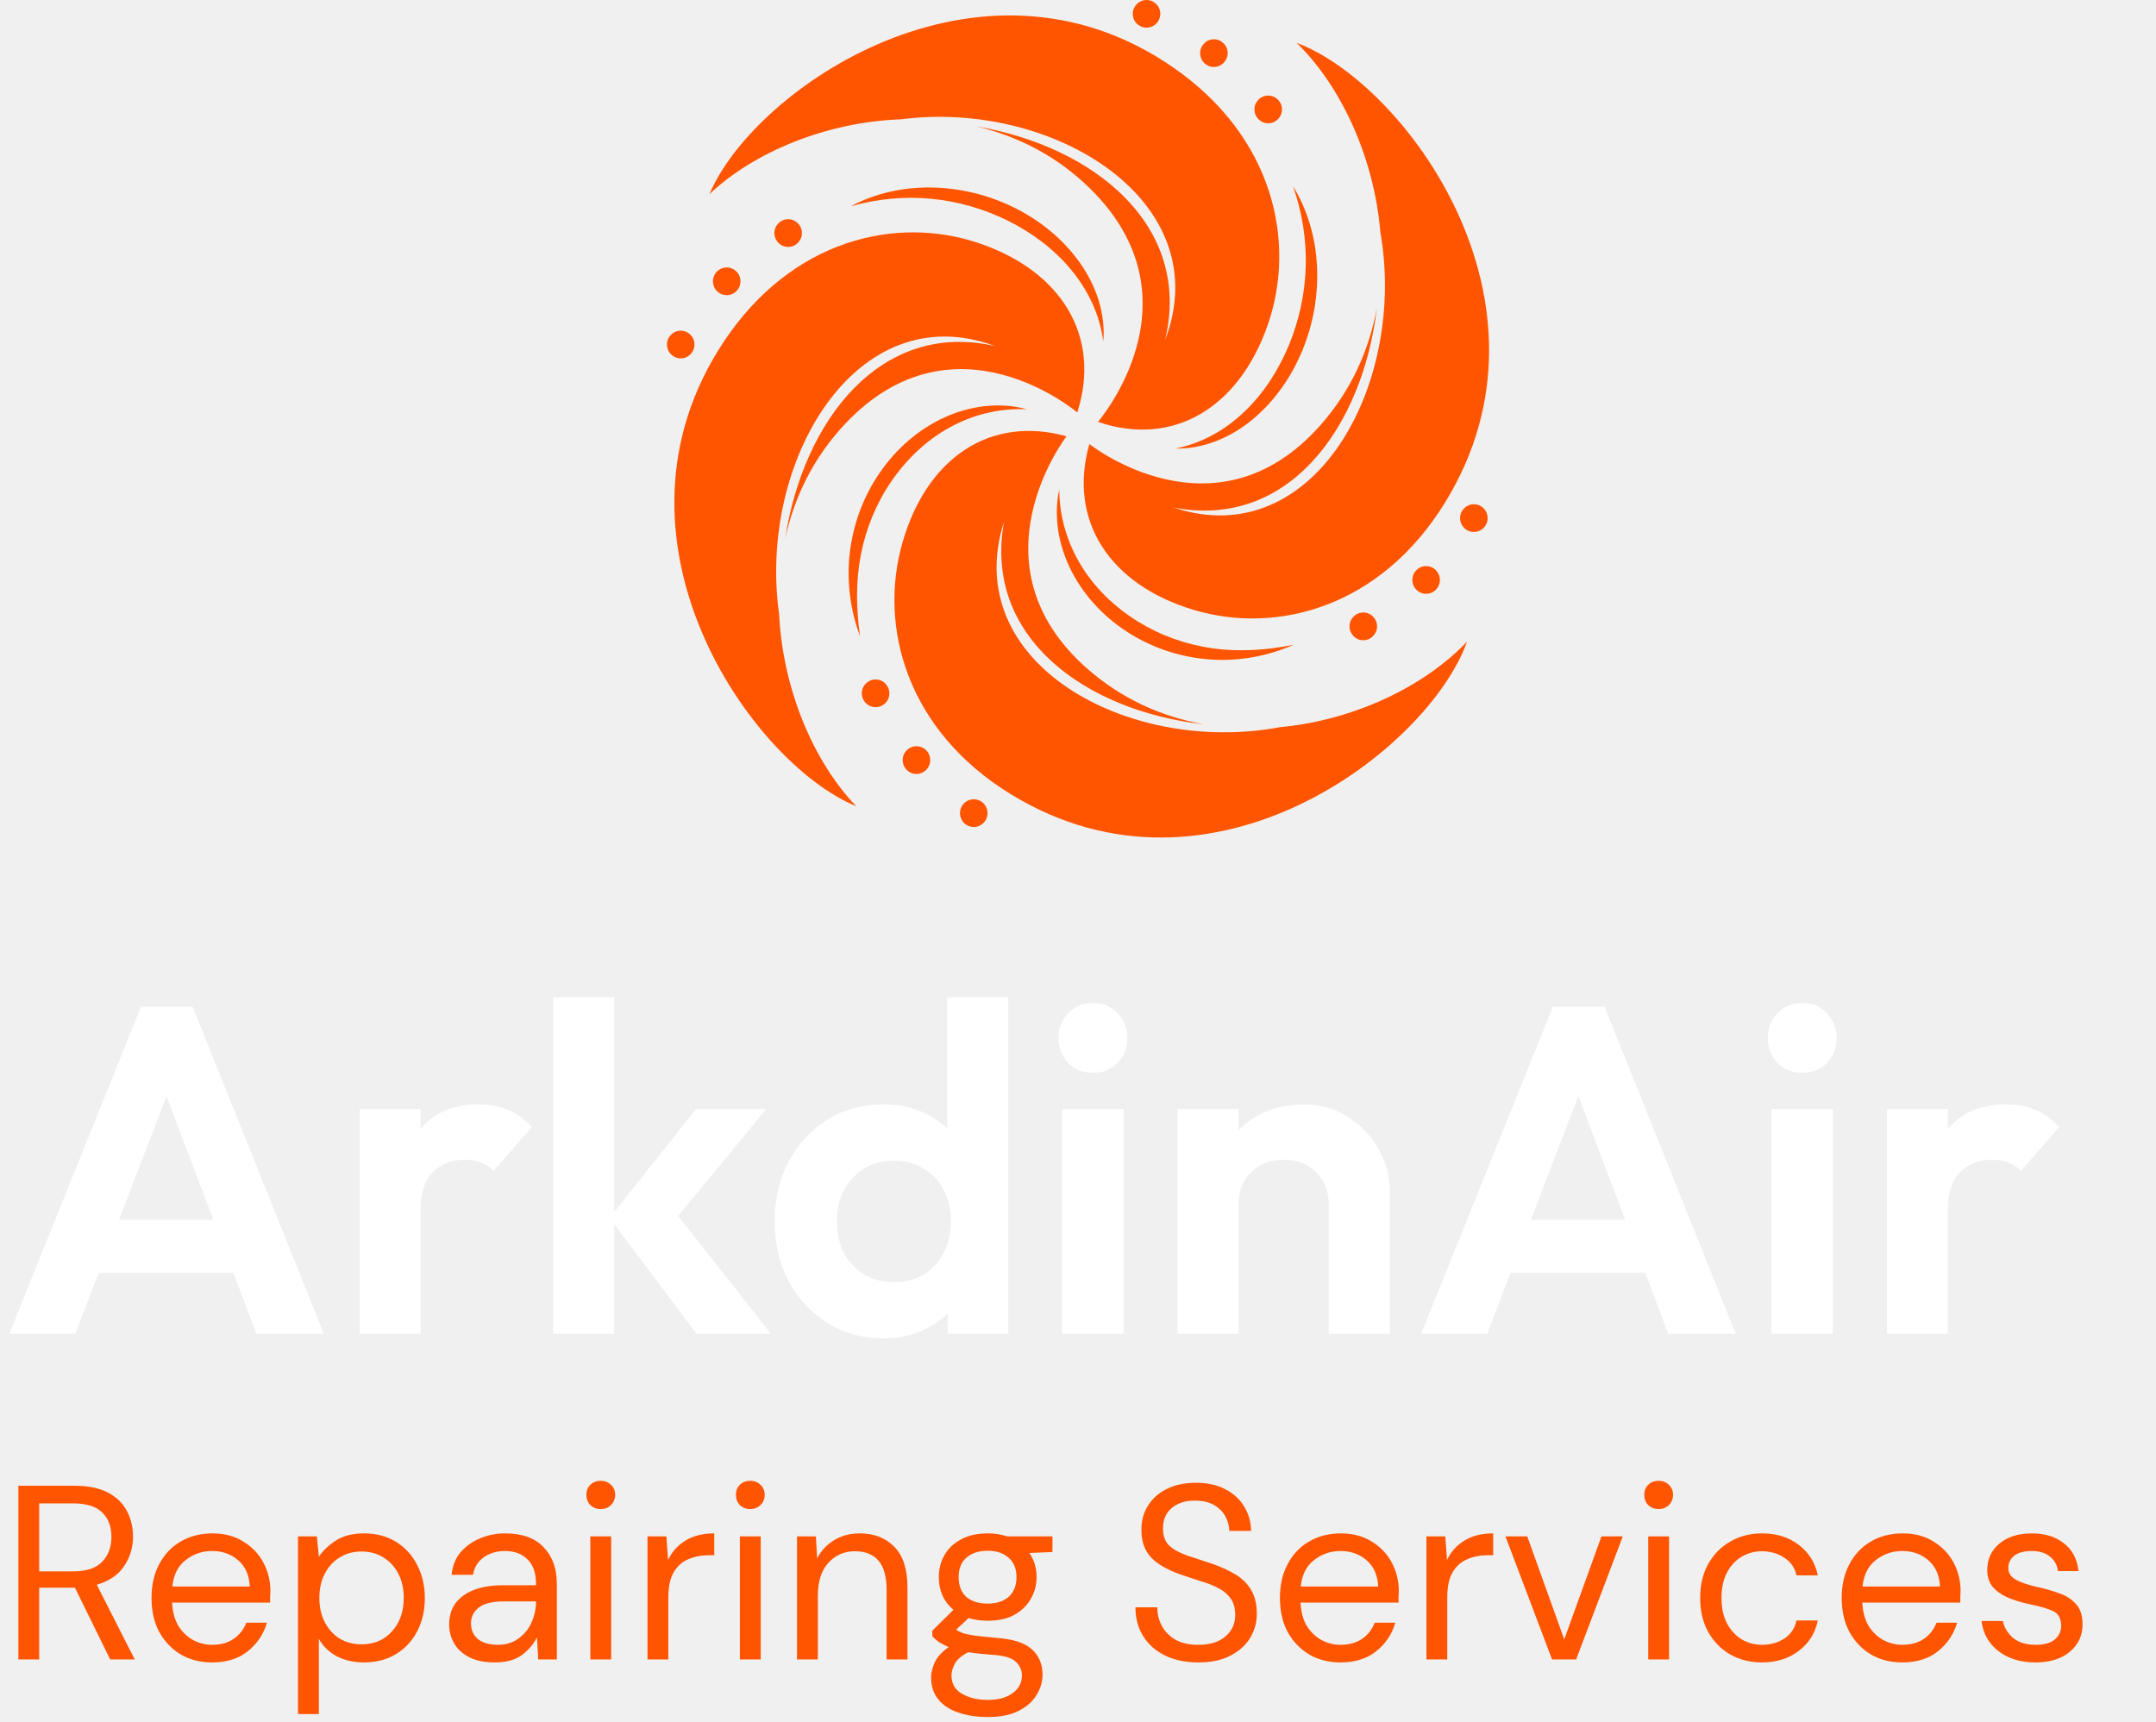
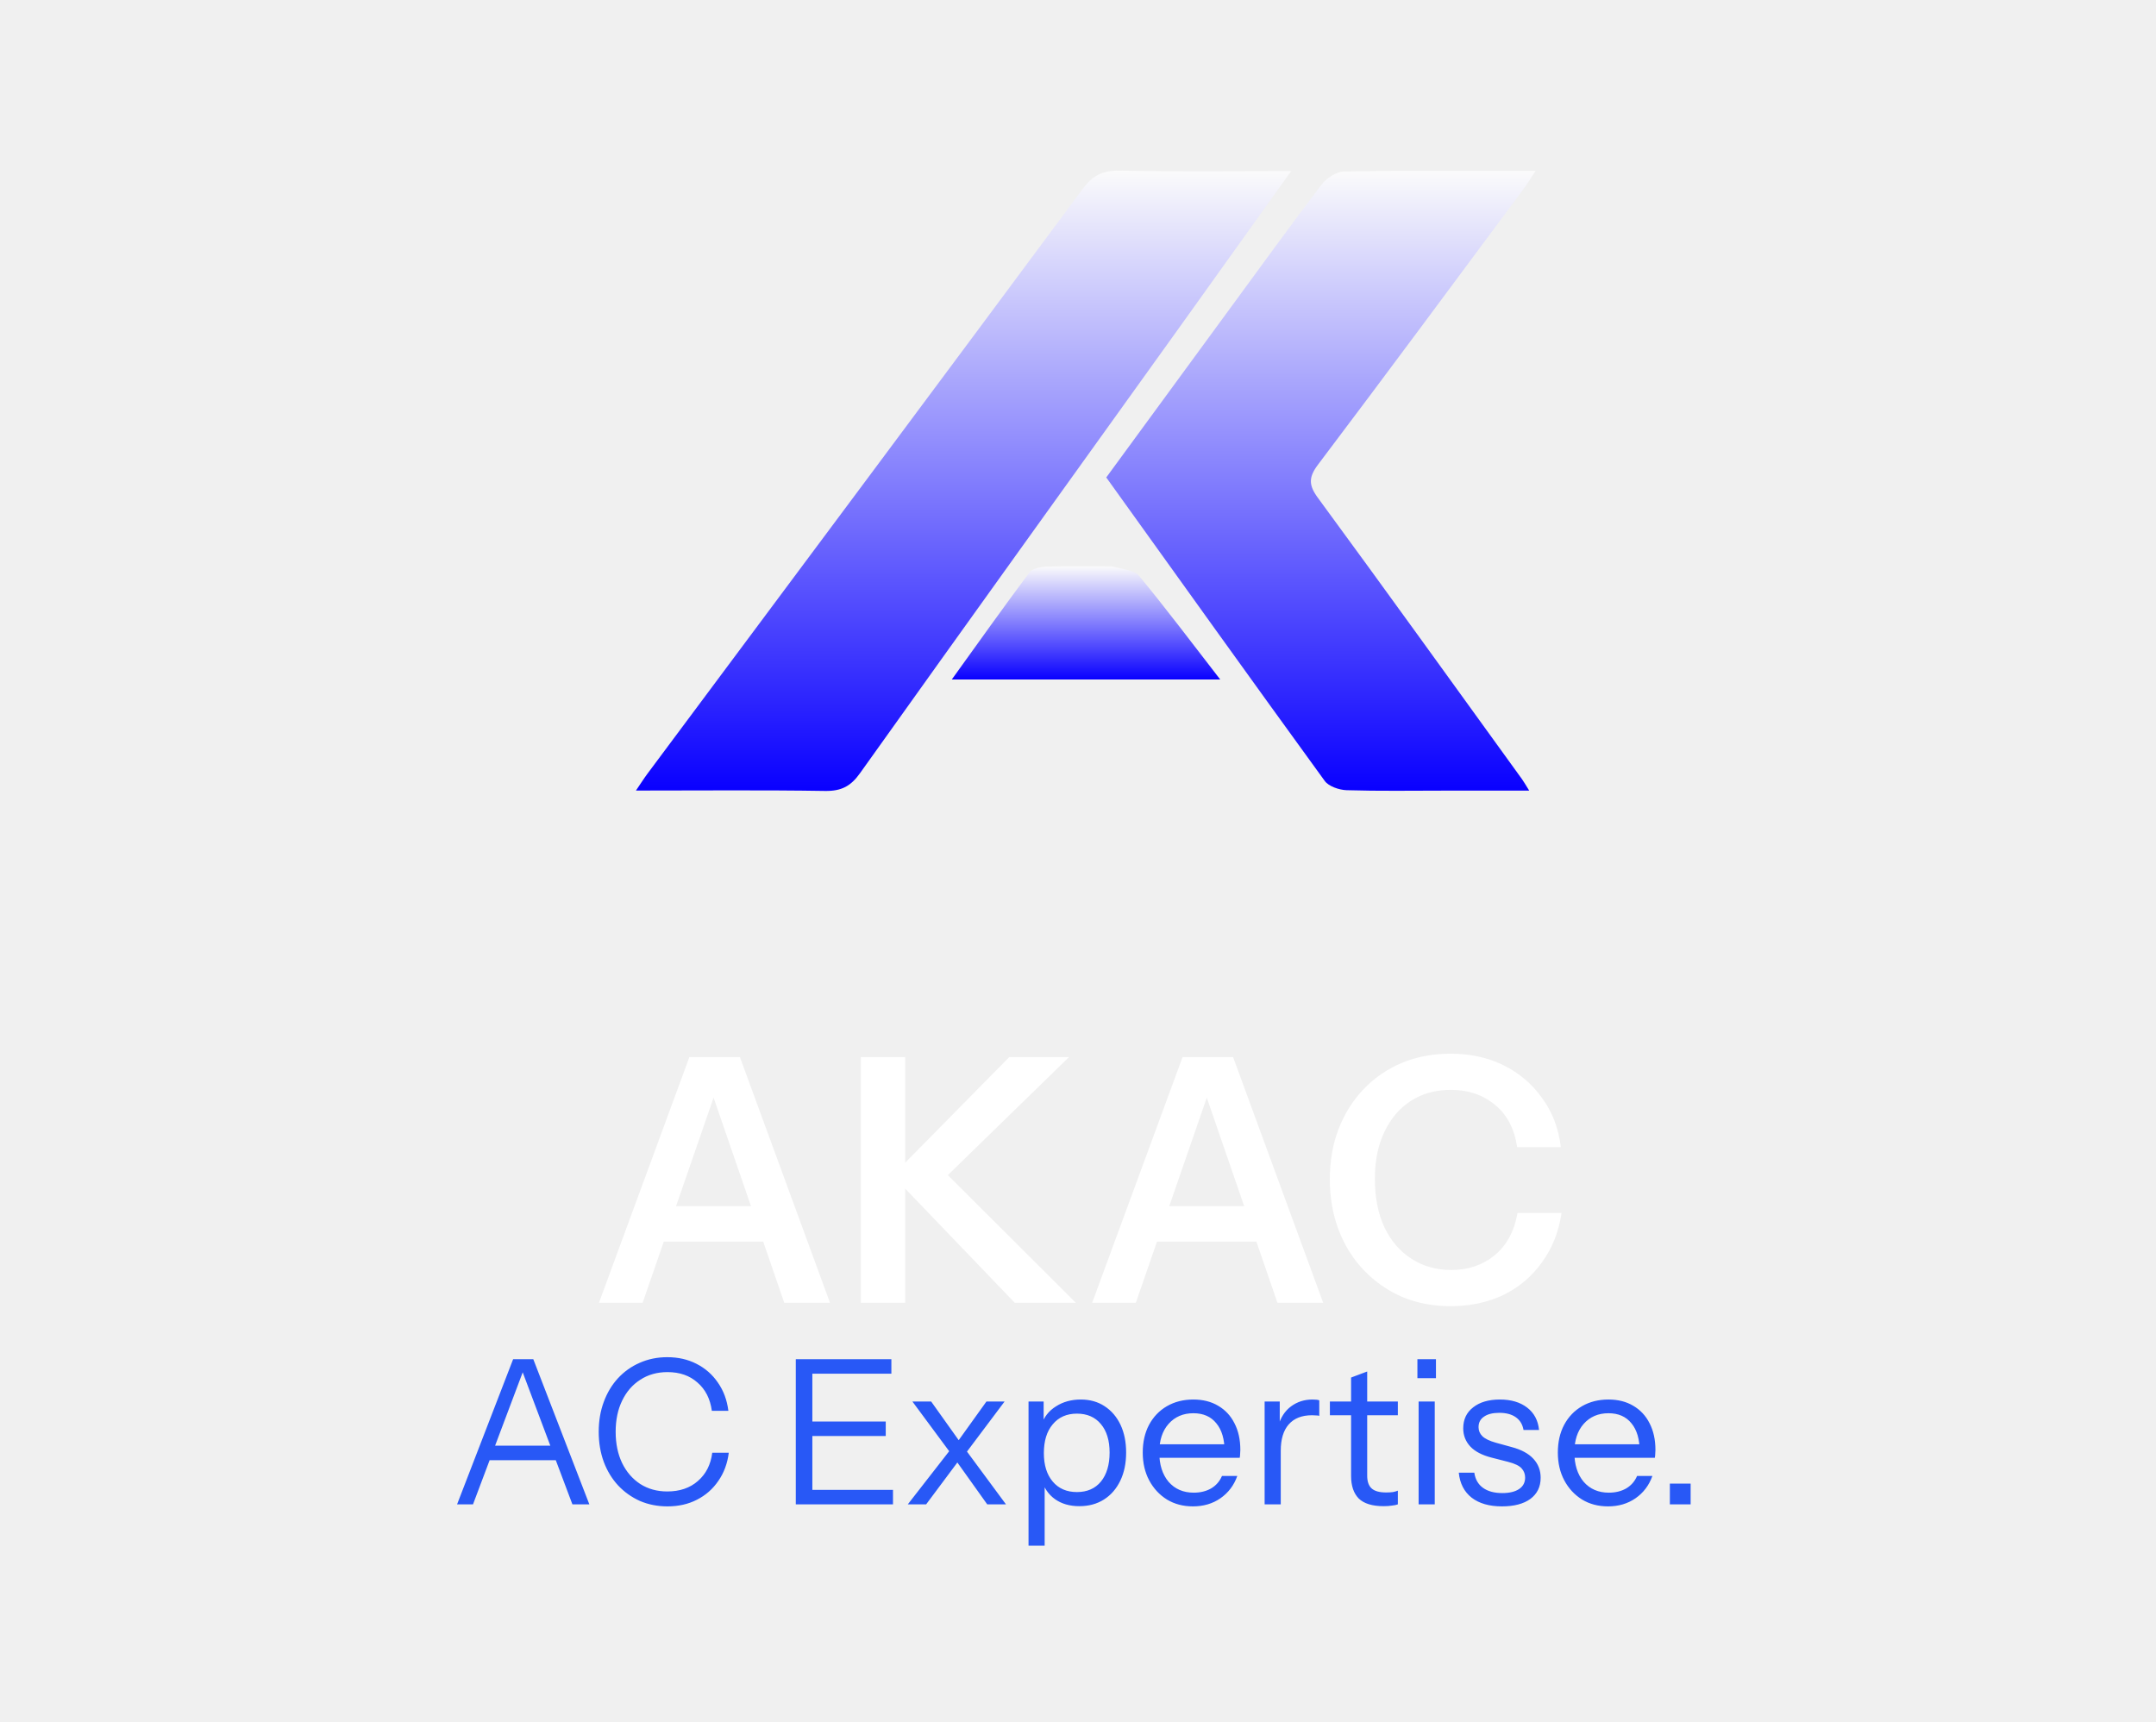
<svg xmlns="http://www.w3.org/2000/svg" width="139" height="111" viewBox="0 0 139 111" fill="none">
-   <g clip-path="url(#clip0_6437_2665)">
-     <path d="M54.855 13.297C56.43 12.453 58.26 12.056 60.08 12.09C61.902 12.122 63.724 12.567 65.37 13.379C67.015 14.188 68.494 15.376 69.573 16.875C70.114 17.623 70.538 18.453 70.818 19.325C71.087 20.201 71.213 21.118 71.129 22.015C70.897 20.232 70.103 18.633 69.001 17.326C67.896 16.013 66.488 14.981 64.958 14.22C63.423 13.464 61.751 12.979 60.037 12.817C58.323 12.652 56.572 12.817 54.855 13.297Z" fill="#FF5500" />
-     <path d="M55.446 41.02C54.818 39.341 54.573 37.481 54.786 35.651C54.998 33.824 55.651 32.031 56.704 30.501C57.748 28.97 59.188 27.695 60.87 26.925C61.709 26.538 62.605 26.286 63.513 26.186C64.42 26.093 65.34 26.146 66.202 26.392C64.415 26.302 62.69 26.748 61.195 27.578C59.694 28.411 58.436 29.628 57.468 31.034C56.501 32.445 55.833 34.063 55.501 35.765C55.169 37.468 55.195 39.242 55.446 41.02Z" fill="#FF5500" />
-     <path d="M83.365 12.01C84.304 13.535 84.821 15.344 84.908 17.174C84.998 19.004 84.676 20.863 83.977 22.568C83.281 24.271 82.202 25.836 80.786 27.019C80.082 27.61 79.286 28.093 78.437 28.43C77.585 28.759 76.683 28.944 75.789 28.921C77.543 28.57 79.075 27.669 80.301 26.475C81.53 25.279 82.461 23.799 83.115 22.213C83.764 20.624 84.133 18.914 84.183 17.182C84.233 15.45 83.954 13.702 83.365 12.01Z" fill="#FF5500" />
-     <path d="M83.403 41.575C81.768 42.297 79.938 42.644 78.108 42.528C76.283 42.414 74.466 41.854 72.889 40.881C71.314 39.913 69.969 38.539 69.112 36.889C68.683 36.069 68.385 35.181 68.234 34.274C68.095 33.367 68.097 32.438 68.292 31.561C68.298 33.361 68.836 35.067 69.74 36.526C70.647 37.987 71.924 39.186 73.371 40.082C74.824 40.976 76.467 41.562 78.174 41.804C79.89 42.045 81.652 41.926 83.403 41.575Z" fill="#FF5500" />
-     <path d="M88.99 14.948C90.728 24.785 84.71 35.731 75.675 32.729C83.099 34.156 87.862 27.504 88.769 19.855C88.273 22.555 87.121 25.17 85.121 27.424C78.336 35.079 70.233 28.631 70.233 28.631C68.838 33.538 71.512 37.705 76.976 39.33C82.371 40.938 89.027 39.121 93.159 32.413C101.15 19.441 90.469 5.305 83.595 2.764C86.424 5.509 88.581 10.1 88.99 14.948Z" fill="#FF5500" />
-     <path d="M94.586 41.365C91.878 44.232 87.332 46.439 82.516 46.889C72.748 48.717 61.818 42.752 64.729 33.641C63.371 41.118 70.022 45.855 77.635 46.706C74.945 46.229 72.337 45.091 70.08 43.099C62.414 36.336 68.761 28.133 68.761 28.133C63.872 26.769 59.75 29.491 58.179 34.999C56.625 40.439 58.484 47.118 65.185 51.221C78.144 59.154 92.115 48.298 94.586 41.365Z" fill="#FF5500" />
-     <path d="M50.233 39.621C48.832 29.728 55.225 19 64.149 22.313C56.781 20.631 51.791 27.11 50.623 34.725C51.211 32.044 52.453 29.471 54.529 27.286C61.572 19.87 69.452 26.596 69.452 26.596C71.013 21.742 68.487 17.485 63.081 15.669C57.743 13.876 51.029 15.462 46.67 22.021C38.234 34.709 48.424 49.209 55.204 51.986C52.472 49.143 50.473 44.48 50.233 39.621Z" fill="#FF5500" />
-     <path d="M75.115 21.929C76.89 14.543 70.519 9.434 62.964 8.153C65.622 8.782 68.164 10.068 70.305 12.185C77.578 19.372 70.783 27.202 70.783 27.202C75.587 28.841 79.854 26.356 81.734 20.948C83.591 15.606 82.109 8.832 75.648 4.355C63.154 -4.307 48.594 5.737 45.738 12.519C48.602 9.811 53.267 7.864 58.101 7.692C67.956 6.422 78.533 12.999 75.115 21.929Z" fill="#FF5500" />
-     <path d="M88.781 40.388C88.781 40.881 88.383 41.282 87.893 41.282C87.402 41.282 87.004 40.881 87.004 40.388C87.004 39.895 87.402 39.494 87.893 39.494C88.386 39.494 88.781 39.895 88.781 40.388Z" fill="#FF5500" />
-     <path d="M92.832 37.394C92.832 37.887 92.434 38.288 91.943 38.288C91.453 38.288 91.055 37.887 91.055 37.394C91.055 36.901 91.453 36.5 91.943 36.5C92.434 36.5 92.832 36.901 92.832 37.394Z" fill="#FF5500" />
-     <path d="M95.91 33.407C95.91 33.901 95.512 34.301 95.022 34.301C94.531 34.301 94.133 33.901 94.133 33.407C94.133 32.914 94.531 32.514 95.022 32.514C95.515 32.514 95.91 32.911 95.91 33.407Z" fill="#FF5500" />
-     <path d="M57.308 44.941C57.437 44.464 57.158 43.973 56.685 43.843C56.211 43.713 55.723 43.994 55.593 44.47C55.464 44.946 55.743 45.437 56.217 45.568C56.69 45.697 57.179 45.417 57.308 44.941Z" fill="#FF5500" />
-     <path d="M59.011 49.901C58.523 49.861 58.159 49.428 58.198 48.935C58.238 48.444 58.668 48.078 59.158 48.118C59.646 48.158 60.01 48.59 59.97 49.084C59.928 49.577 59.498 49.943 59.011 49.901Z" fill="#FF5500" />
-     <path d="M63.628 52.694C63.773 52.223 63.51 51.722 63.041 51.577C62.572 51.431 62.075 51.696 61.93 52.167C61.785 52.639 62.048 53.139 62.517 53.285C62.986 53.431 63.484 53.166 63.628 52.694Z" fill="#FF5500" />
-     <path d="M49.926 15.053C49.913 14.559 50.298 14.148 50.788 14.135C51.279 14.122 51.688 14.509 51.701 15.002C51.714 15.496 51.329 15.907 50.839 15.92C50.351 15.936 49.942 15.546 49.926 15.053Z" fill="#FF5500" />
-     <path d="M45.965 18.164C45.952 17.671 46.337 17.26 46.828 17.246C47.318 17.233 47.727 17.62 47.74 18.114C47.753 18.607 47.368 19.018 46.878 19.031C46.387 19.047 45.978 18.657 45.965 18.164Z" fill="#FF5500" />
-     <path d="M43 22.24C42.987 21.747 43.372 21.336 43.863 21.323C44.353 21.309 44.762 21.697 44.775 22.19C44.788 22.683 44.403 23.094 43.913 23.108C43.425 23.121 43.014 22.734 43 22.24Z" fill="#FF5500" />
-     <path d="M81.643 6.172C82.129 6.106 82.577 6.448 82.643 6.936C82.709 7.424 82.368 7.875 81.883 7.941C81.398 8.008 80.95 7.665 80.884 7.177C80.815 6.689 81.155 6.239 81.643 6.172Z" fill="#FF5500" />
-     <path d="M78.143 2.541C78.628 2.475 79.076 2.817 79.142 3.305C79.208 3.793 78.868 4.244 78.383 4.31C77.897 4.377 77.449 4.035 77.383 3.547C77.317 3.059 77.657 2.608 78.143 2.541Z" fill="#FF5500" />
-     <path d="M73.799 0.008C74.284 -0.058 74.732 0.284 74.798 0.772C74.864 1.26 74.524 1.711 74.039 1.777C73.554 1.844 73.105 1.501 73.039 1.013C72.974 0.525 73.314 0.075 73.799 0.008Z" fill="#FF5500" />
-   </g>
-   <path d="M0.6 86L9.09 64.91H12.42L20.88 86H16.53L9.99 68.69H11.49L4.86 86H0.6ZM5.1 82.07V78.65H16.44V82.07H5.1ZM23.185 86V71.51H27.115V86H23.185ZM27.115 77.99L25.585 76.97C25.765 75.19 26.285 73.79 27.145 72.77C28.005 71.73 29.245 71.21 30.865 71.21C31.565 71.21 32.195 71.33 32.755 71.57C33.315 71.79 33.825 72.16 34.285 72.68L31.825 75.5C31.605 75.26 31.335 75.08 31.015 74.96C30.715 74.84 30.365 74.78 29.965 74.78C29.125 74.78 28.435 75.05 27.895 75.59C27.375 76.11 27.115 76.91 27.115 77.99ZM44.906 86L39.296 78.53L44.876 71.51H49.406L42.866 79.43L43.016 77.51L49.706 86H44.906ZM35.666 86V64.31H39.596V86H35.666ZM56.962 86.3C55.622 86.3 54.422 85.97 53.362 85.31C52.302 84.65 51.462 83.75 50.842 82.61C50.242 81.47 49.942 80.19 49.942 78.77C49.942 77.33 50.242 76.04 50.842 74.9C51.462 73.76 52.292 72.86 53.332 72.2C54.392 71.54 55.602 71.21 56.962 71.21C58.002 71.21 58.932 71.42 59.752 71.84C60.592 72.26 61.262 72.85 61.762 73.61C62.282 74.35 62.562 75.19 62.602 76.13V81.29C62.562 82.23 62.292 83.08 61.792 83.84C61.292 84.6 60.622 85.2 59.782 85.64C58.942 86.08 58.002 86.3 56.962 86.3ZM57.622 82.67C58.362 82.67 59.002 82.51 59.542 82.19C60.102 81.85 60.532 81.39 60.832 80.81C61.152 80.21 61.312 79.52 61.312 78.74C61.312 77.98 61.152 77.31 60.832 76.73C60.532 76.13 60.102 75.67 59.542 75.35C59.002 75.01 58.372 74.84 57.652 74.84C56.912 74.84 56.262 75.01 55.702 75.35C55.162 75.69 54.732 76.15 54.412 76.73C54.112 77.31 53.962 77.98 53.962 78.74C53.962 79.52 54.112 80.21 54.412 80.81C54.732 81.39 55.172 81.85 55.732 82.19C56.292 82.51 56.922 82.67 57.622 82.67ZM65.002 86H61.102V82.1L61.732 78.56L61.072 75.08V64.31H65.002V86ZM68.478 86V71.51H72.438V86H68.478ZM70.458 69.17C69.818 69.17 69.288 68.96 68.868 68.54C68.448 68.1 68.238 67.56 68.238 66.92C68.238 66.3 68.448 65.77 68.868 65.33C69.288 64.89 69.818 64.67 70.458 64.67C71.118 64.67 71.648 64.89 72.048 65.33C72.468 65.77 72.678 66.3 72.678 66.92C72.678 67.56 72.468 68.1 72.048 68.54C71.648 68.96 71.118 69.17 70.458 69.17ZM85.67 86V77.69C85.67 76.83 85.4 76.13 84.86 75.59C84.32 75.05 83.62 74.78 82.76 74.78C82.2 74.78 81.7 74.9 81.26 75.14C80.82 75.38 80.47 75.72 80.21 76.16C79.97 76.6 79.85 77.11 79.85 77.69L78.32 76.91C78.32 75.77 78.56 74.78 79.04 73.94C79.54 73.08 80.22 72.41 81.08 71.93C81.96 71.45 82.95 71.21 84.05 71.21C85.11 71.21 86.06 71.48 86.9 72.02C87.74 72.54 88.4 73.23 88.88 74.09C89.36 74.93 89.6 75.84 89.6 76.82V86H85.67ZM75.92 86V71.51H79.85V86H75.92ZM91.625 86L100.115 64.91H103.445L111.905 86H107.555L101.015 68.69H102.515L95.885 86H91.625ZM96.125 82.07V78.65H107.465V82.07H96.125ZM114.211 86V71.51H118.171V86H114.211ZM116.191 69.17C115.551 69.17 115.021 68.96 114.601 68.54C114.181 68.1 113.971 67.56 113.971 66.92C113.971 66.3 114.181 65.77 114.601 65.33C115.021 64.89 115.551 64.67 116.191 64.67C116.851 64.67 117.381 64.89 117.781 65.33C118.201 65.77 118.411 66.3 118.411 66.92C118.411 67.56 118.201 68.1 117.781 68.54C117.381 68.96 116.851 69.17 116.191 69.17ZM121.652 86V71.51H125.582V86H121.652ZM125.582 77.99L124.052 76.97C124.232 75.19 124.752 73.79 125.612 72.77C126.472 71.73 127.712 71.21 129.332 71.21C130.032 71.21 130.662 71.33 131.222 71.57C131.782 71.79 132.292 72.16 132.752 72.68L130.292 75.5C130.072 75.26 129.802 75.08 129.482 74.96C129.182 74.84 128.832 74.78 128.432 74.78C127.592 74.78 126.902 75.05 126.362 75.59C125.842 76.11 125.582 76.91 125.582 77.99Z" fill="white" />
-   <path d="M1.184 107V95.8H4.8C5.675 95.8 6.389 95.944 6.944 96.232C7.499 96.52 7.909 96.915 8.176 97.416C8.443 97.917 8.576 98.472 8.576 99.08C8.576 99.784 8.384 100.419 8 100.984C7.627 101.549 7.04 101.949 6.24 102.184L8.688 107H7.104L4.832 102.376H4.736H2.528V107H1.184ZM2.528 101.32H4.704C5.568 101.32 6.197 101.112 6.592 100.696C6.987 100.28 7.184 99.747 7.184 99.096C7.184 98.435 6.987 97.912 6.592 97.528C6.208 97.133 5.573 96.936 4.688 96.936H2.528V101.32ZM13.672 107.192C12.915 107.192 12.243 107.021 11.656 106.68C11.069 106.328 10.605 105.843 10.264 105.224C9.933 104.605 9.768 103.875 9.768 103.032C9.768 102.2 9.933 101.475 10.264 100.856C10.595 100.227 11.053 99.741 11.64 99.4C12.237 99.048 12.925 98.872 13.704 98.872C14.472 98.872 15.133 99.048 15.688 99.4C16.253 99.741 16.685 100.195 16.984 100.76C17.283 101.325 17.432 101.933 17.432 102.584C17.432 102.701 17.427 102.819 17.416 102.936C17.416 103.053 17.416 103.187 17.416 103.336H11.096C11.128 103.944 11.267 104.451 11.512 104.856C11.768 105.251 12.083 105.549 12.456 105.752C12.84 105.955 13.245 106.056 13.672 106.056C14.227 106.056 14.691 105.928 15.064 105.672C15.437 105.416 15.709 105.069 15.88 104.632H17.208C16.995 105.368 16.584 105.981 15.976 106.472C15.379 106.952 14.611 107.192 13.672 107.192ZM13.672 100.008C13.032 100.008 12.461 100.205 11.96 100.6C11.469 100.984 11.187 101.549 11.112 102.296H16.104C16.072 101.581 15.827 101.021 15.368 100.616C14.909 100.211 14.344 100.008 13.672 100.008ZM19.213 110.52V99.064H20.429L20.557 100.376C20.813 99.992 21.176 99.645 21.645 99.336C22.125 99.027 22.733 98.872 23.469 98.872C24.259 98.872 24.947 99.053 25.533 99.416C26.12 99.779 26.573 100.275 26.893 100.904C27.224 101.533 27.389 102.248 27.389 103.048C27.389 103.848 27.224 104.563 26.893 105.192C26.573 105.811 26.115 106.301 25.517 106.664C24.931 107.016 24.243 107.192 23.453 107.192C22.803 107.192 22.221 107.059 21.709 106.792C21.208 106.525 20.824 106.152 20.557 105.672V110.52H19.213ZM23.309 106.024C23.843 106.024 24.312 105.901 24.717 105.656C25.123 105.4 25.443 105.048 25.677 104.6C25.912 104.152 26.029 103.629 26.029 103.032C26.029 102.435 25.912 101.912 25.677 101.464C25.443 101.016 25.123 100.669 24.717 100.424C24.312 100.168 23.843 100.04 23.309 100.04C22.776 100.04 22.307 100.168 21.901 100.424C21.496 100.669 21.176 101.016 20.941 101.464C20.707 101.912 20.589 102.435 20.589 103.032C20.589 103.629 20.707 104.152 20.941 104.6C21.176 105.048 21.496 105.4 21.901 105.656C22.307 105.901 22.776 106.024 23.309 106.024ZM31.9 107.192C31.239 107.192 30.69 107.08 30.252 106.856C29.815 106.632 29.49 106.333 29.276 105.96C29.063 105.587 28.956 105.181 28.956 104.744C28.956 103.933 29.266 103.309 29.884 102.872C30.503 102.435 31.346 102.216 32.412 102.216H34.556V102.12C34.556 101.427 34.375 100.904 34.012 100.552C33.65 100.189 33.164 100.008 32.556 100.008C32.034 100.008 31.58 100.141 31.196 100.408C30.823 100.664 30.588 101.043 30.492 101.544H29.116C29.17 100.968 29.362 100.483 29.692 100.088C30.034 99.693 30.455 99.395 30.956 99.192C31.458 98.979 31.991 98.872 32.556 98.872C33.666 98.872 34.498 99.171 35.052 99.768C35.618 100.355 35.9 101.139 35.9 102.12V107H34.7L34.62 105.576C34.396 106.024 34.066 106.408 33.628 106.728C33.202 107.037 32.626 107.192 31.9 107.192ZM32.108 106.056C32.62 106.056 33.058 105.923 33.42 105.656C33.794 105.389 34.076 105.043 34.268 104.616C34.46 104.189 34.556 103.741 34.556 103.272V103.256H32.524C31.735 103.256 31.175 103.395 30.844 103.672C30.524 103.939 30.364 104.275 30.364 104.68C30.364 105.096 30.514 105.432 30.812 105.688C31.122 105.933 31.554 106.056 32.108 106.056ZM38.733 97.304C38.466 97.304 38.242 97.219 38.06 97.048C37.89 96.867 37.804 96.643 37.804 96.376C37.804 96.12 37.89 95.907 38.06 95.736C38.242 95.565 38.466 95.48 38.733 95.48C38.989 95.48 39.207 95.565 39.389 95.736C39.57 95.907 39.66 96.12 39.66 96.376C39.66 96.643 39.57 96.867 39.389 97.048C39.207 97.219 38.989 97.304 38.733 97.304ZM38.06 107V99.064H39.404V107H38.06ZM41.745 107V99.064H42.961L43.073 100.584C43.318 100.061 43.691 99.645 44.193 99.336C44.694 99.027 45.313 98.872 46.049 98.872V100.28H45.681C45.211 100.28 44.779 100.365 44.385 100.536C43.99 100.696 43.675 100.973 43.441 101.368C43.206 101.763 43.089 102.307 43.089 103V107H41.745ZM48.373 97.304C48.106 97.304 47.883 97.219 47.701 97.048C47.531 96.867 47.445 96.643 47.445 96.376C47.445 96.12 47.531 95.907 47.701 95.736C47.883 95.565 48.106 95.48 48.373 95.48C48.629 95.48 48.848 95.565 49.029 95.736C49.211 95.907 49.301 96.12 49.301 96.376C49.301 96.643 49.211 96.867 49.029 97.048C48.848 97.219 48.629 97.304 48.373 97.304ZM47.701 107V99.064H49.045V107H47.701ZM51.385 107V99.064H52.601L52.681 100.488C52.937 99.987 53.305 99.592 53.785 99.304C54.265 99.016 54.809 98.872 55.417 98.872C56.356 98.872 57.103 99.16 57.657 99.736C58.223 100.301 58.505 101.176 58.505 102.36V107H57.161V102.504C57.161 100.851 56.479 100.024 55.113 100.024C54.431 100.024 53.86 100.275 53.401 100.776C52.953 101.267 52.729 101.971 52.729 102.888V107H51.385ZM63.678 104.504C63.23 104.504 62.819 104.445 62.446 104.328L61.645 105.08C61.763 105.165 61.907 105.24 62.078 105.304C62.259 105.357 62.515 105.411 62.846 105.464C63.176 105.507 63.64 105.555 64.237 105.608C65.304 105.683 66.067 105.928 66.525 106.344C66.984 106.76 67.213 107.304 67.213 107.976C67.213 108.435 67.085 108.872 66.829 109.288C66.584 109.704 66.2 110.045 65.677 110.312C65.165 110.579 64.504 110.712 63.694 110.712C62.979 110.712 62.344 110.616 61.789 110.424C61.235 110.243 60.803 109.96 60.493 109.576C60.184 109.203 60.029 108.728 60.029 108.152C60.029 107.853 60.109 107.528 60.27 107.176C60.429 106.835 60.728 106.509 61.166 106.2C60.931 106.104 60.728 106.003 60.557 105.896C60.398 105.779 60.248 105.651 60.109 105.512V105.144L61.469 103.8C60.84 103.267 60.526 102.563 60.526 101.688C60.526 101.165 60.648 100.691 60.894 100.264C61.139 99.837 61.496 99.501 61.965 99.256C62.435 99 63.005 98.872 63.678 98.872C64.136 98.872 64.552 98.936 64.925 99.064H67.853V100.072L66.365 100.136C66.675 100.584 66.829 101.101 66.829 101.688C66.829 102.211 66.701 102.685 66.445 103.112C66.2 103.539 65.843 103.88 65.374 104.136C64.915 104.381 64.35 104.504 63.678 104.504ZM63.678 103.4C64.243 103.4 64.691 103.256 65.022 102.968C65.363 102.669 65.534 102.243 65.534 101.688C65.534 101.144 65.363 100.728 65.022 100.44C64.691 100.141 64.243 99.992 63.678 99.992C63.102 99.992 62.643 100.141 62.301 100.44C61.971 100.728 61.806 101.144 61.806 101.688C61.806 102.243 61.971 102.669 62.301 102.968C62.643 103.256 63.102 103.4 63.678 103.4ZM61.342 108.024C61.342 108.557 61.566 108.952 62.014 109.208C62.462 109.475 63.022 109.608 63.694 109.608C64.355 109.608 64.883 109.464 65.278 109.176C65.683 108.888 65.885 108.504 65.885 108.024C65.885 107.683 65.747 107.384 65.469 107.128C65.192 106.883 64.68 106.739 63.934 106.696C63.347 106.653 62.84 106.6 62.413 106.536C61.976 106.771 61.688 107.021 61.55 107.288C61.411 107.565 61.342 107.811 61.342 108.024ZM77.252 107.192C76.431 107.192 75.716 107.043 75.108 106.744C74.5 106.445 74.031 106.029 73.7 105.496C73.369 104.963 73.204 104.344 73.204 103.64H74.612C74.612 104.077 74.713 104.483 74.916 104.856C75.119 105.219 75.412 105.512 75.796 105.736C76.191 105.949 76.676 106.056 77.252 106.056C78.009 106.056 78.596 105.875 79.012 105.512C79.428 105.149 79.636 104.696 79.636 104.152C79.636 103.704 79.54 103.347 79.348 103.08C79.156 102.803 78.895 102.579 78.564 102.408C78.244 102.237 77.871 102.088 77.444 101.96C77.028 101.832 76.591 101.688 76.132 101.528C75.268 101.229 74.628 100.861 74.212 100.424C73.796 99.976 73.588 99.395 73.588 98.68C73.577 98.083 73.716 97.555 74.004 97.096C74.292 96.627 74.697 96.264 75.22 96.008C75.753 95.741 76.383 95.608 77.108 95.608C77.823 95.608 78.441 95.741 78.964 96.008C79.497 96.275 79.908 96.643 80.196 97.112C80.495 97.581 80.649 98.115 80.66 98.712H79.252C79.252 98.403 79.172 98.099 79.012 97.8C78.852 97.491 78.607 97.24 78.276 97.048C77.956 96.856 77.551 96.76 77.06 96.76C76.452 96.749 75.951 96.904 75.556 97.224C75.172 97.544 74.98 97.987 74.98 98.552C74.98 99.032 75.113 99.4 75.38 99.656C75.657 99.912 76.041 100.125 76.532 100.296C77.023 100.456 77.588 100.643 78.228 100.856C78.761 101.048 79.241 101.272 79.668 101.528C80.095 101.784 80.425 102.115 80.66 102.52C80.905 102.925 81.028 103.443 81.028 104.072C81.028 104.605 80.889 105.112 80.612 105.592C80.335 106.061 79.913 106.445 79.348 106.744C78.793 107.043 78.095 107.192 77.252 107.192ZM86.422 107.192C85.665 107.192 84.993 107.021 84.406 106.68C83.819 106.328 83.355 105.843 83.014 105.224C82.683 104.605 82.518 103.875 82.518 103.032C82.518 102.2 82.683 101.475 83.014 100.856C83.345 100.227 83.803 99.741 84.39 99.4C84.987 99.048 85.675 98.872 86.454 98.872C87.222 98.872 87.883 99.048 88.438 99.4C89.003 99.741 89.435 100.195 89.734 100.76C90.033 101.325 90.182 101.933 90.182 102.584C90.182 102.701 90.177 102.819 90.166 102.936C90.166 103.053 90.166 103.187 90.166 103.336H83.846C83.878 103.944 84.017 104.451 84.262 104.856C84.518 105.251 84.833 105.549 85.206 105.752C85.59 105.955 85.995 106.056 86.422 106.056C86.977 106.056 87.441 105.928 87.814 105.672C88.187 105.416 88.459 105.069 88.63 104.632H89.958C89.745 105.368 89.334 105.981 88.726 106.472C88.129 106.952 87.361 107.192 86.422 107.192ZM86.422 100.008C85.782 100.008 85.211 100.205 84.71 100.6C84.219 100.984 83.937 101.549 83.862 102.296H88.854C88.822 101.581 88.577 101.021 88.118 100.616C87.659 100.211 87.094 100.008 86.422 100.008ZM91.963 107V99.064H93.179L93.291 100.584C93.537 100.061 93.91 99.645 94.411 99.336C94.913 99.027 95.531 98.872 96.267 98.872V100.28H95.899C95.43 100.28 94.998 100.365 94.603 100.536C94.209 100.696 93.894 100.973 93.659 101.368C93.425 101.763 93.307 102.307 93.307 103V107H91.963ZM100.064 107L97.056 99.064H98.464L100.848 105.704L103.248 99.064H104.624L101.616 107H100.064ZM106.936 97.304C106.669 97.304 106.445 97.219 106.264 97.048C106.093 96.867 106.008 96.643 106.008 96.376C106.008 96.12 106.093 95.907 106.264 95.736C106.445 95.565 106.669 95.48 106.936 95.48C107.192 95.48 107.41 95.565 107.592 95.736C107.773 95.907 107.864 96.12 107.864 96.376C107.864 96.643 107.773 96.867 107.592 97.048C107.41 97.219 107.192 97.304 106.936 97.304ZM106.264 107V99.064H107.608V107H106.264ZM113.596 107.192C112.838 107.192 112.156 107.021 111.548 106.68C110.95 106.328 110.476 105.843 110.124 105.224C109.782 104.595 109.612 103.864 109.612 103.032C109.612 102.2 109.782 101.475 110.124 100.856C110.476 100.227 110.95 99.741 111.548 99.4C112.156 99.048 112.838 98.872 113.596 98.872C114.534 98.872 115.324 99.117 115.964 99.608C116.614 100.099 117.025 100.755 117.196 101.576H115.82C115.713 101.085 115.452 100.707 115.036 100.44C114.62 100.163 114.134 100.024 113.58 100.024C113.132 100.024 112.71 100.136 112.316 100.36C111.921 100.584 111.601 100.92 111.356 101.368C111.11 101.816 110.988 102.371 110.988 103.032C110.988 103.693 111.11 104.248 111.356 104.696C111.601 105.144 111.921 105.485 112.316 105.72C112.71 105.944 113.132 106.056 113.58 106.056C114.134 106.056 114.62 105.923 115.036 105.656C115.452 105.379 115.713 104.989 115.82 104.488H117.196C117.036 105.288 116.63 105.939 115.98 106.44C115.329 106.941 114.534 107.192 113.596 107.192ZM122.641 107.192C121.883 107.192 121.211 107.021 120.625 106.68C120.038 106.328 119.574 105.843 119.233 105.224C118.902 104.605 118.737 103.875 118.737 103.032C118.737 102.2 118.902 101.475 119.233 100.856C119.563 100.227 120.022 99.741 120.609 99.4C121.206 99.048 121.894 98.872 122.673 98.872C123.441 98.872 124.102 99.048 124.657 99.4C125.222 99.741 125.654 100.195 125.953 100.76C126.251 101.325 126.401 101.933 126.401 102.584C126.401 102.701 126.395 102.819 126.385 102.936C126.385 103.053 126.385 103.187 126.385 103.336H120.065C120.097 103.944 120.235 104.451 120.481 104.856C120.737 105.251 121.051 105.549 121.425 105.752C121.809 105.955 122.214 106.056 122.641 106.056C123.195 106.056 123.659 105.928 124.033 105.672C124.406 105.416 124.678 105.069 124.849 104.632H126.177C125.963 105.368 125.553 105.981 124.945 106.472C124.347 106.952 123.579 107.192 122.641 107.192ZM122.641 100.008C122.001 100.008 121.43 100.205 120.929 100.6C120.438 100.984 120.155 101.549 120.081 102.296H125.073C125.041 101.581 124.795 101.021 124.337 100.616C123.878 100.211 123.313 100.008 122.641 100.008ZM131.222 107.192C130.273 107.192 129.483 106.952 128.854 106.472C128.225 105.992 127.857 105.341 127.75 104.52H129.126C129.211 104.936 129.43 105.299 129.782 105.608C130.145 105.907 130.63 106.056 131.238 106.056C131.803 106.056 132.219 105.939 132.486 105.704C132.753 105.459 132.886 105.171 132.886 104.84C132.886 104.36 132.71 104.04 132.358 103.88C132.017 103.72 131.531 103.576 130.902 103.448C130.475 103.363 130.049 103.24 129.622 103.08C129.195 102.92 128.838 102.696 128.55 102.408C128.262 102.109 128.118 101.72 128.118 101.24C128.118 100.547 128.374 99.981 128.886 99.544C129.409 99.096 130.113 98.872 130.998 98.872C131.841 98.872 132.529 99.085 133.062 99.512C133.606 99.928 133.921 100.525 134.006 101.304H132.678C132.625 100.899 132.449 100.584 132.15 100.36C131.862 100.125 131.473 100.008 130.982 100.008C130.502 100.008 130.129 100.109 129.862 100.312C129.606 100.515 129.478 100.781 129.478 101.112C129.478 101.432 129.643 101.683 129.974 101.864C130.315 102.045 130.774 102.2 131.35 102.328C131.841 102.435 132.305 102.568 132.742 102.728C133.19 102.877 133.553 103.107 133.83 103.416C134.118 103.715 134.262 104.152 134.262 104.728C134.273 105.443 134.001 106.035 133.446 106.504C132.902 106.963 132.161 107.192 131.222 107.192Z" fill="#FF5500" />
+   <path d="M76.186 20.904C69.226 30.61 62.314 40.217 55.447 49.853C54.86 50.677 54.268 51.016 53.191 50.999C49.202 50.936 45.212 50.974 41 50.974C41.319 50.506 41.52 50.186 41.747 49.881C51.108 37.314 60.481 24.756 69.81 12.169C70.454 11.299 71.105 10.977 72.237 11.001C75.805 11.077 79.377 11.029 83.246 11.029C80.825 14.413 78.535 17.613 76.186 20.904Z" fill="url(#paint0_linear_44_34)" />
+   <path d="M79.149 20.096C81.204 17.298 83.168 14.571 85.207 11.893C85.517 11.486 86.164 11.065 86.663 11.056C90.708 10.989 94.756 11.018 99 11.018C98.686 11.493 98.469 11.858 98.216 12.198C93.815 18.123 89.431 24.058 84.98 29.95C84.361 30.769 84.363 31.279 84.965 32.098C89.39 38.125 93.752 44.193 98.132 50.249C98.244 50.404 98.335 50.572 98.59 50.979C96.643 50.979 94.893 50.979 93.144 50.979C91.035 50.979 88.925 51.015 86.819 50.951C86.333 50.936 85.659 50.701 85.409 50.356C80.694 43.866 76.029 37.345 71.322 30.785C73.93 27.223 76.507 23.703 79.149 20.096Z" fill="url(#paint1_linear_44_34)" />
+   <path d="M71.708 36.518C72.393 36.714 73.137 36.764 73.439 37.131C75.198 39.263 76.853 41.47 78.668 43.812C72.847 43.812 67.201 43.812 61.364 43.812C63.038 41.487 64.677 39.177 66.374 36.905C66.556 36.662 67.079 36.547 67.45 36.535C68.82 36.492 70.192 36.518 71.708 36.518Z" fill="url(#paint2_linear_44_34)" />
+   <path d="M38.616 84L44.446 68.16H46.91L41.432 84H38.616ZM50.562 84L45.106 68.16H47.702L53.51 84H50.562ZM41.63 77.774H50.298V80.062H41.63V77.774ZM55.499 84V68.16H58.359V84H55.499ZM57.567 75.772L65.069 68.16H68.919L61.109 75.772H57.567ZM65.421 84L57.523 75.772H61.109L69.359 84H65.421ZM70.413 84L76.243 68.16H78.707L73.229 84H70.413ZM82.359 84L76.903 68.16H79.499L85.307 84H82.359ZM73.427 77.774H82.095V80.062H73.427V77.774ZM93.524 84.22C92.394 84.22 91.353 84.022 90.4 83.626C89.461 83.215 88.64 82.643 87.936 81.91C87.232 81.177 86.689 80.311 86.308 79.314C85.927 78.317 85.736 77.224 85.736 76.036C85.736 74.848 85.927 73.763 86.308 72.78C86.689 71.797 87.225 70.947 87.914 70.228C88.618 69.495 89.439 68.93 90.378 68.534C91.331 68.138 92.38 67.94 93.524 67.94C94.785 67.94 95.922 68.189 96.934 68.688C97.946 69.187 98.775 69.891 99.42 70.8C100.08 71.695 100.483 72.751 100.63 73.968H97.814C97.638 72.78 97.161 71.871 96.384 71.24C95.606 70.595 94.66 70.272 93.546 70.272C92.563 70.272 91.705 70.507 90.972 70.976C90.239 71.445 89.666 72.113 89.256 72.978C88.845 73.829 88.64 74.841 88.64 76.014C88.64 77.217 88.845 78.258 89.256 79.138C89.666 80.003 90.246 80.678 90.994 81.162C91.742 81.646 92.6 81.888 93.568 81.888C94.653 81.888 95.585 81.573 96.362 80.942C97.139 80.297 97.63 79.387 97.836 78.214H100.674C100.498 79.417 100.08 80.473 99.42 81.382C98.775 82.291 97.946 82.995 96.934 83.494C95.922 83.978 94.785 84.22 93.524 84.22Z" fill="white" />
+   <path d="M29.468 97L33.082 87.64H34.018L30.495 97H29.468ZM36.904 97L33.381 87.64H34.382L37.996 97H36.904ZM31.262 93.217H36.15V94.153H31.262V93.217ZM43.033 97.13C42.392 97.13 41.798 97.013 41.252 96.779C40.715 96.536 40.247 96.203 39.848 95.778C39.45 95.345 39.142 94.838 38.925 94.257C38.709 93.668 38.6 93.022 38.6 92.32C38.6 91.618 38.709 90.977 38.925 90.396C39.142 89.807 39.445 89.3 39.835 88.875C40.234 88.442 40.702 88.108 41.239 87.874C41.785 87.631 42.379 87.51 43.02 87.51C43.722 87.51 44.35 87.653 44.905 87.939C45.468 88.225 45.928 88.628 46.283 89.148C46.647 89.668 46.873 90.275 46.959 90.968H45.893C45.789 90.197 45.481 89.59 44.97 89.148C44.468 88.697 43.822 88.472 43.033 88.472C42.366 88.472 41.781 88.637 41.278 88.966C40.776 89.287 40.386 89.737 40.108 90.318C39.831 90.89 39.692 91.557 39.692 92.32C39.692 93.083 39.831 93.754 40.108 94.335C40.386 94.907 40.776 95.358 41.278 95.687C41.781 96.008 42.361 96.168 43.02 96.168C43.826 96.168 44.485 95.943 44.996 95.492C45.516 95.041 45.824 94.435 45.919 93.672H46.985C46.898 94.365 46.673 94.972 46.309 95.492C45.954 96.012 45.495 96.415 44.931 96.701C44.377 96.987 43.744 97.13 43.033 97.13ZM51.306 97V87.64H52.373V97H51.306ZM51.852 97V96.064H57.572V97H51.852ZM51.852 92.593V91.657H57.105V92.593H51.852ZM51.852 88.576V87.64H57.468V88.576H51.852ZM63.648 97L61.451 93.919L58.825 90.37H60.034L62.062 93.217L64.857 97H63.648ZM61.516 93.269L63.596 90.37H64.766L62.062 93.971L61.516 93.269ZM61.958 93.984L59.709 97H58.526L61.451 93.243L61.958 93.984ZM69.587 97.117C68.963 97.117 68.438 96.965 68.013 96.662C67.589 96.359 67.299 95.93 67.142 95.375L67.35 95.349V99.665H66.311V90.37H67.285V91.917L67.142 91.878C67.307 91.367 67.619 90.968 68.079 90.682C68.538 90.387 69.071 90.24 69.677 90.24C70.267 90.24 70.778 90.383 71.212 90.669C71.653 90.955 71.996 91.354 72.239 91.865C72.481 92.376 72.603 92.974 72.603 93.659C72.603 94.352 72.477 94.959 72.225 95.479C71.974 95.999 71.623 96.402 71.172 96.688C70.722 96.974 70.193 97.117 69.587 97.117ZM69.43 96.207C70.089 96.207 70.605 95.982 70.978 95.531C71.35 95.072 71.537 94.448 71.537 93.659C71.537 92.879 71.35 92.268 70.978 91.826C70.605 91.375 70.089 91.15 69.43 91.15C68.772 91.15 68.252 91.38 67.871 91.839C67.489 92.29 67.299 92.909 67.299 93.698C67.299 94.469 67.489 95.08 67.871 95.531C68.252 95.982 68.772 96.207 69.43 96.207ZM76.911 97.13C76.279 97.13 75.72 96.983 75.234 96.688C74.749 96.385 74.368 95.973 74.09 95.453C73.813 94.933 73.674 94.335 73.674 93.659C73.674 92.983 73.809 92.389 74.077 91.878C74.355 91.358 74.74 90.955 75.234 90.669C75.728 90.383 76.296 90.24 76.937 90.24C77.553 90.24 78.086 90.374 78.536 90.643C78.996 90.912 79.347 91.289 79.589 91.774C79.841 92.259 79.966 92.831 79.966 93.49C79.966 93.577 79.962 93.659 79.953 93.737C79.953 93.815 79.945 93.902 79.927 93.997H74.454V93.126H79.29L78.952 93.607C78.952 92.81 78.775 92.199 78.419 91.774C78.073 91.341 77.579 91.124 76.937 91.124C76.279 91.124 75.746 91.354 75.338 91.813C74.94 92.264 74.74 92.875 74.74 93.646C74.74 94.435 74.94 95.067 75.338 95.544C75.746 96.012 76.287 96.246 76.963 96.246C77.388 96.246 77.761 96.155 78.081 95.973C78.402 95.782 78.636 95.514 78.783 95.167H79.771C79.555 95.774 79.191 96.255 78.679 96.61C78.177 96.957 77.587 97.13 76.911 97.13ZM81.532 97V90.37H82.507V92.06H82.572V97H81.532ZM82.572 93.542L82.403 91.969C82.559 91.406 82.837 90.977 83.235 90.682C83.634 90.387 84.093 90.24 84.613 90.24C84.83 90.24 84.977 90.257 85.055 90.292V91.293C85.012 91.276 84.951 91.267 84.873 91.267C84.795 91.258 84.7 91.254 84.587 91.254C83.928 91.254 83.426 91.453 83.079 91.852C82.741 92.242 82.572 92.805 82.572 93.542ZM89.212 97.117C88.475 97.117 87.938 96.952 87.6 96.623C87.27 96.285 87.106 95.8 87.106 95.167V88.823L88.145 88.433V95.154C88.145 95.527 88.241 95.8 88.431 95.973C88.622 96.146 88.934 96.233 89.368 96.233C89.541 96.233 89.688 96.224 89.809 96.207C89.939 96.181 90.043 96.151 90.121 96.116V97C90.035 97.035 89.909 97.061 89.745 97.078C89.588 97.104 89.411 97.117 89.212 97.117ZM85.74 91.254V90.37H90.121V91.254H85.74ZM91.46 97V90.37H92.5V97H91.46ZM91.382 88.862V87.64H92.578V88.862H91.382ZM96.832 97.13C96.017 97.13 95.367 96.944 94.882 96.571C94.397 96.19 94.119 95.652 94.05 94.959H95.051C95.112 95.384 95.298 95.709 95.61 95.934C95.922 96.159 96.338 96.272 96.858 96.272C97.317 96.272 97.677 96.185 97.937 96.012C98.197 95.839 98.327 95.592 98.327 95.271C98.327 95.046 98.253 94.851 98.106 94.686C97.959 94.513 97.664 94.37 97.222 94.257L96.156 93.984C95.549 93.828 95.094 93.59 94.791 93.269C94.488 92.94 94.336 92.55 94.336 92.099C94.336 91.527 94.548 91.076 94.973 90.747C95.398 90.409 95.974 90.24 96.702 90.24C97.421 90.24 98.006 90.413 98.457 90.76C98.908 91.107 99.163 91.588 99.224 92.203H98.223C98.162 91.848 97.998 91.575 97.729 91.384C97.46 91.193 97.105 91.098 96.663 91.098C96.238 91.098 95.909 91.18 95.675 91.345C95.441 91.501 95.324 91.726 95.324 92.021C95.324 92.246 95.406 92.441 95.571 92.606C95.744 92.771 96.03 92.909 96.429 93.022L97.469 93.308C98.084 93.473 98.548 93.724 98.86 94.062C99.172 94.4 99.328 94.807 99.328 95.284C99.328 95.865 99.107 96.32 98.665 96.649C98.223 96.97 97.612 97.13 96.832 97.13ZM103.673 97.13C103.04 97.13 102.481 96.983 101.996 96.688C101.511 96.385 101.129 95.973 100.852 95.453C100.575 94.933 100.436 94.335 100.436 93.659C100.436 92.983 100.57 92.389 100.839 91.878C101.116 91.358 101.502 90.955 101.996 90.669C102.49 90.383 103.058 90.24 103.699 90.24C104.314 90.24 104.847 90.374 105.298 90.643C105.757 90.912 106.108 91.289 106.351 91.774C106.602 92.259 106.728 92.831 106.728 93.49C106.728 93.577 106.724 93.659 106.715 93.737C106.715 93.815 106.706 93.902 106.689 93.997H101.216V93.126H106.052L105.714 93.607C105.714 92.81 105.536 92.199 105.181 91.774C104.834 91.341 104.34 91.124 103.699 91.124C103.04 91.124 102.507 91.354 102.1 91.813C101.701 92.264 101.502 92.875 101.502 93.646C101.502 94.435 101.701 95.067 102.1 95.544C102.507 96.012 103.049 96.246 103.725 96.246C104.15 96.246 104.522 96.155 104.843 95.973C105.164 95.782 105.398 95.514 105.545 95.167H106.533C106.316 95.774 105.952 96.255 105.441 96.61C104.938 96.957 104.349 97.13 103.673 97.13ZM107.658 97V95.661H108.997V97H107.658Z" fill="#2858F6" />
  <defs>
-     <clipPath id="clip0_6437_2665">
-       <rect width="53" height="54" fill="white" transform="translate(43)" />
-     </clipPath>
+     <linearGradient id="paint0_linear_44_34" x1="62.123" y1="11" x2="62.123" y2="51" gradientUnits="userSpaceOnUse">
+       <stop stop-color="#FBFBFB" />
+       <stop offset="1" stop-color="#0900FF" />
+     </linearGradient>
+     <linearGradient id="paint1_linear_44_34" x1="85.161" y1="11.012" x2="85.161" y2="50.989" gradientUnits="userSpaceOnUse">
+       <stop stop-color="#FBFBFB" />
+       <stop offset="1" stop-color="#0900FF" />
+     </linearGradient>
+     <linearGradient id="paint2_linear_44_34" x1="70.016" y1="36.51" x2="70.016" y2="43.812" gradientUnits="userSpaceOnUse">
+       <stop stop-color="#FBFBFB" />
+       <stop offset="1" stop-color="#0900FF" />
+     </linearGradient>
  </defs>
</svg>
